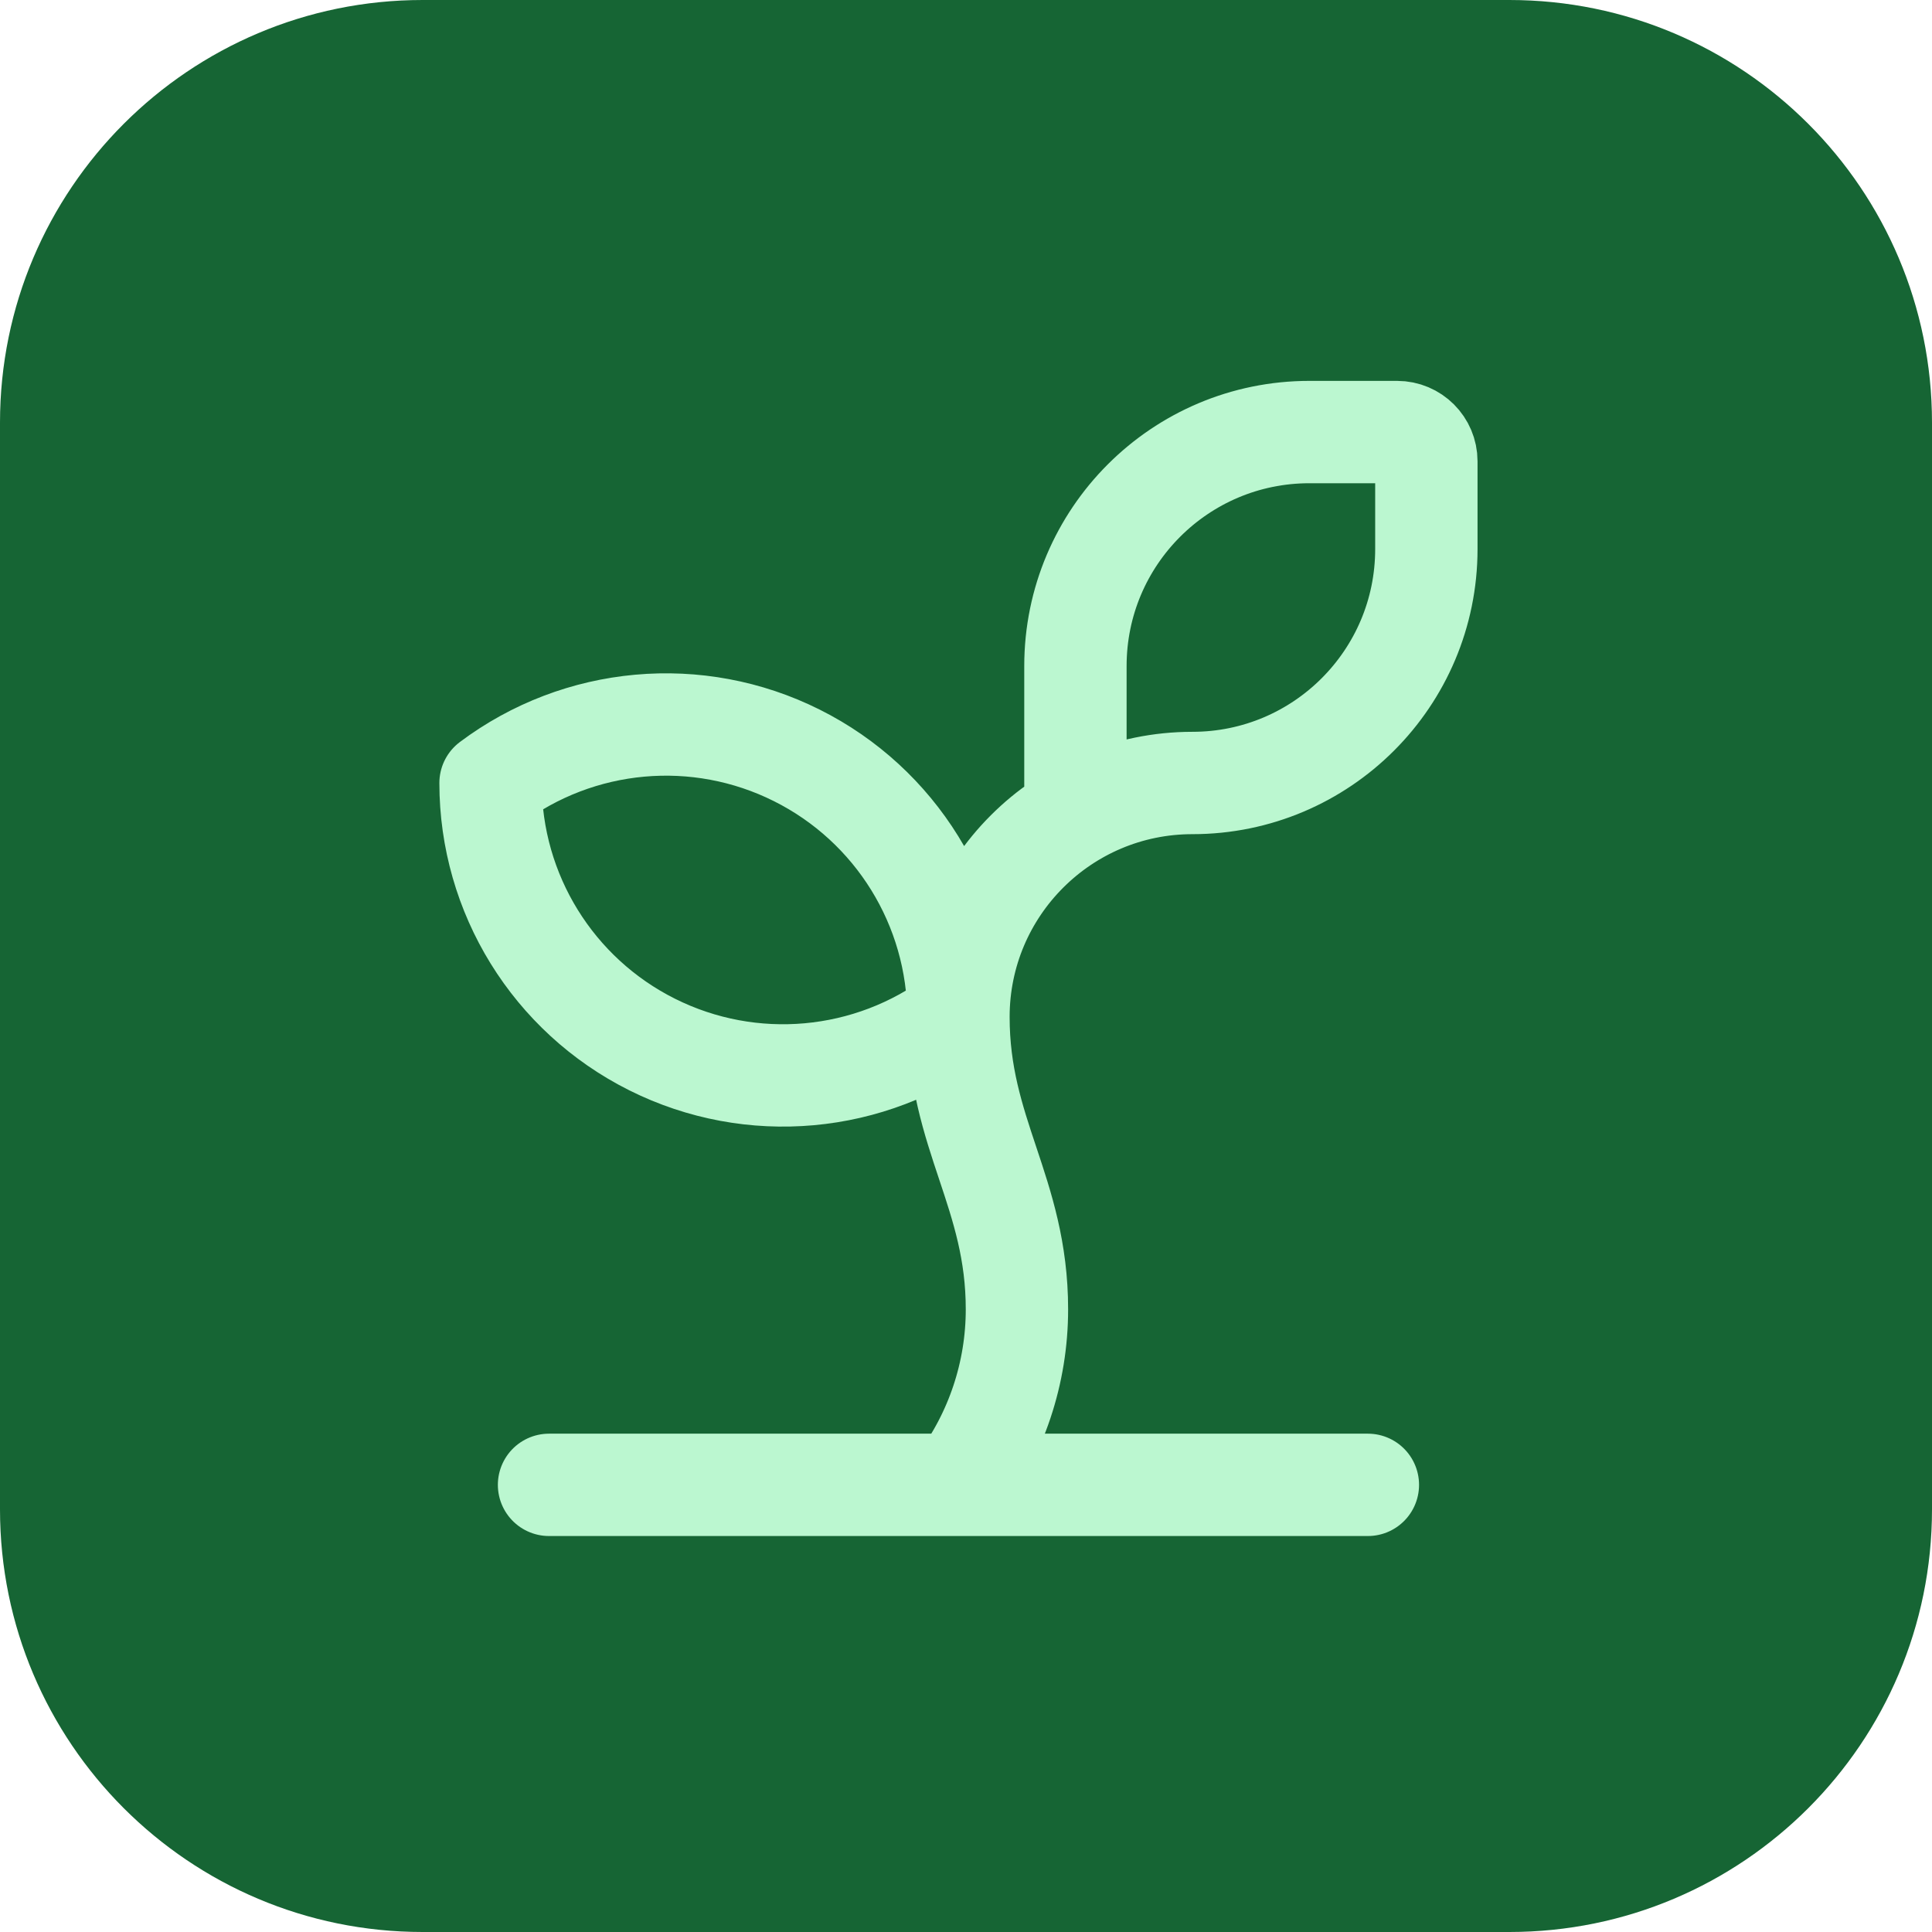
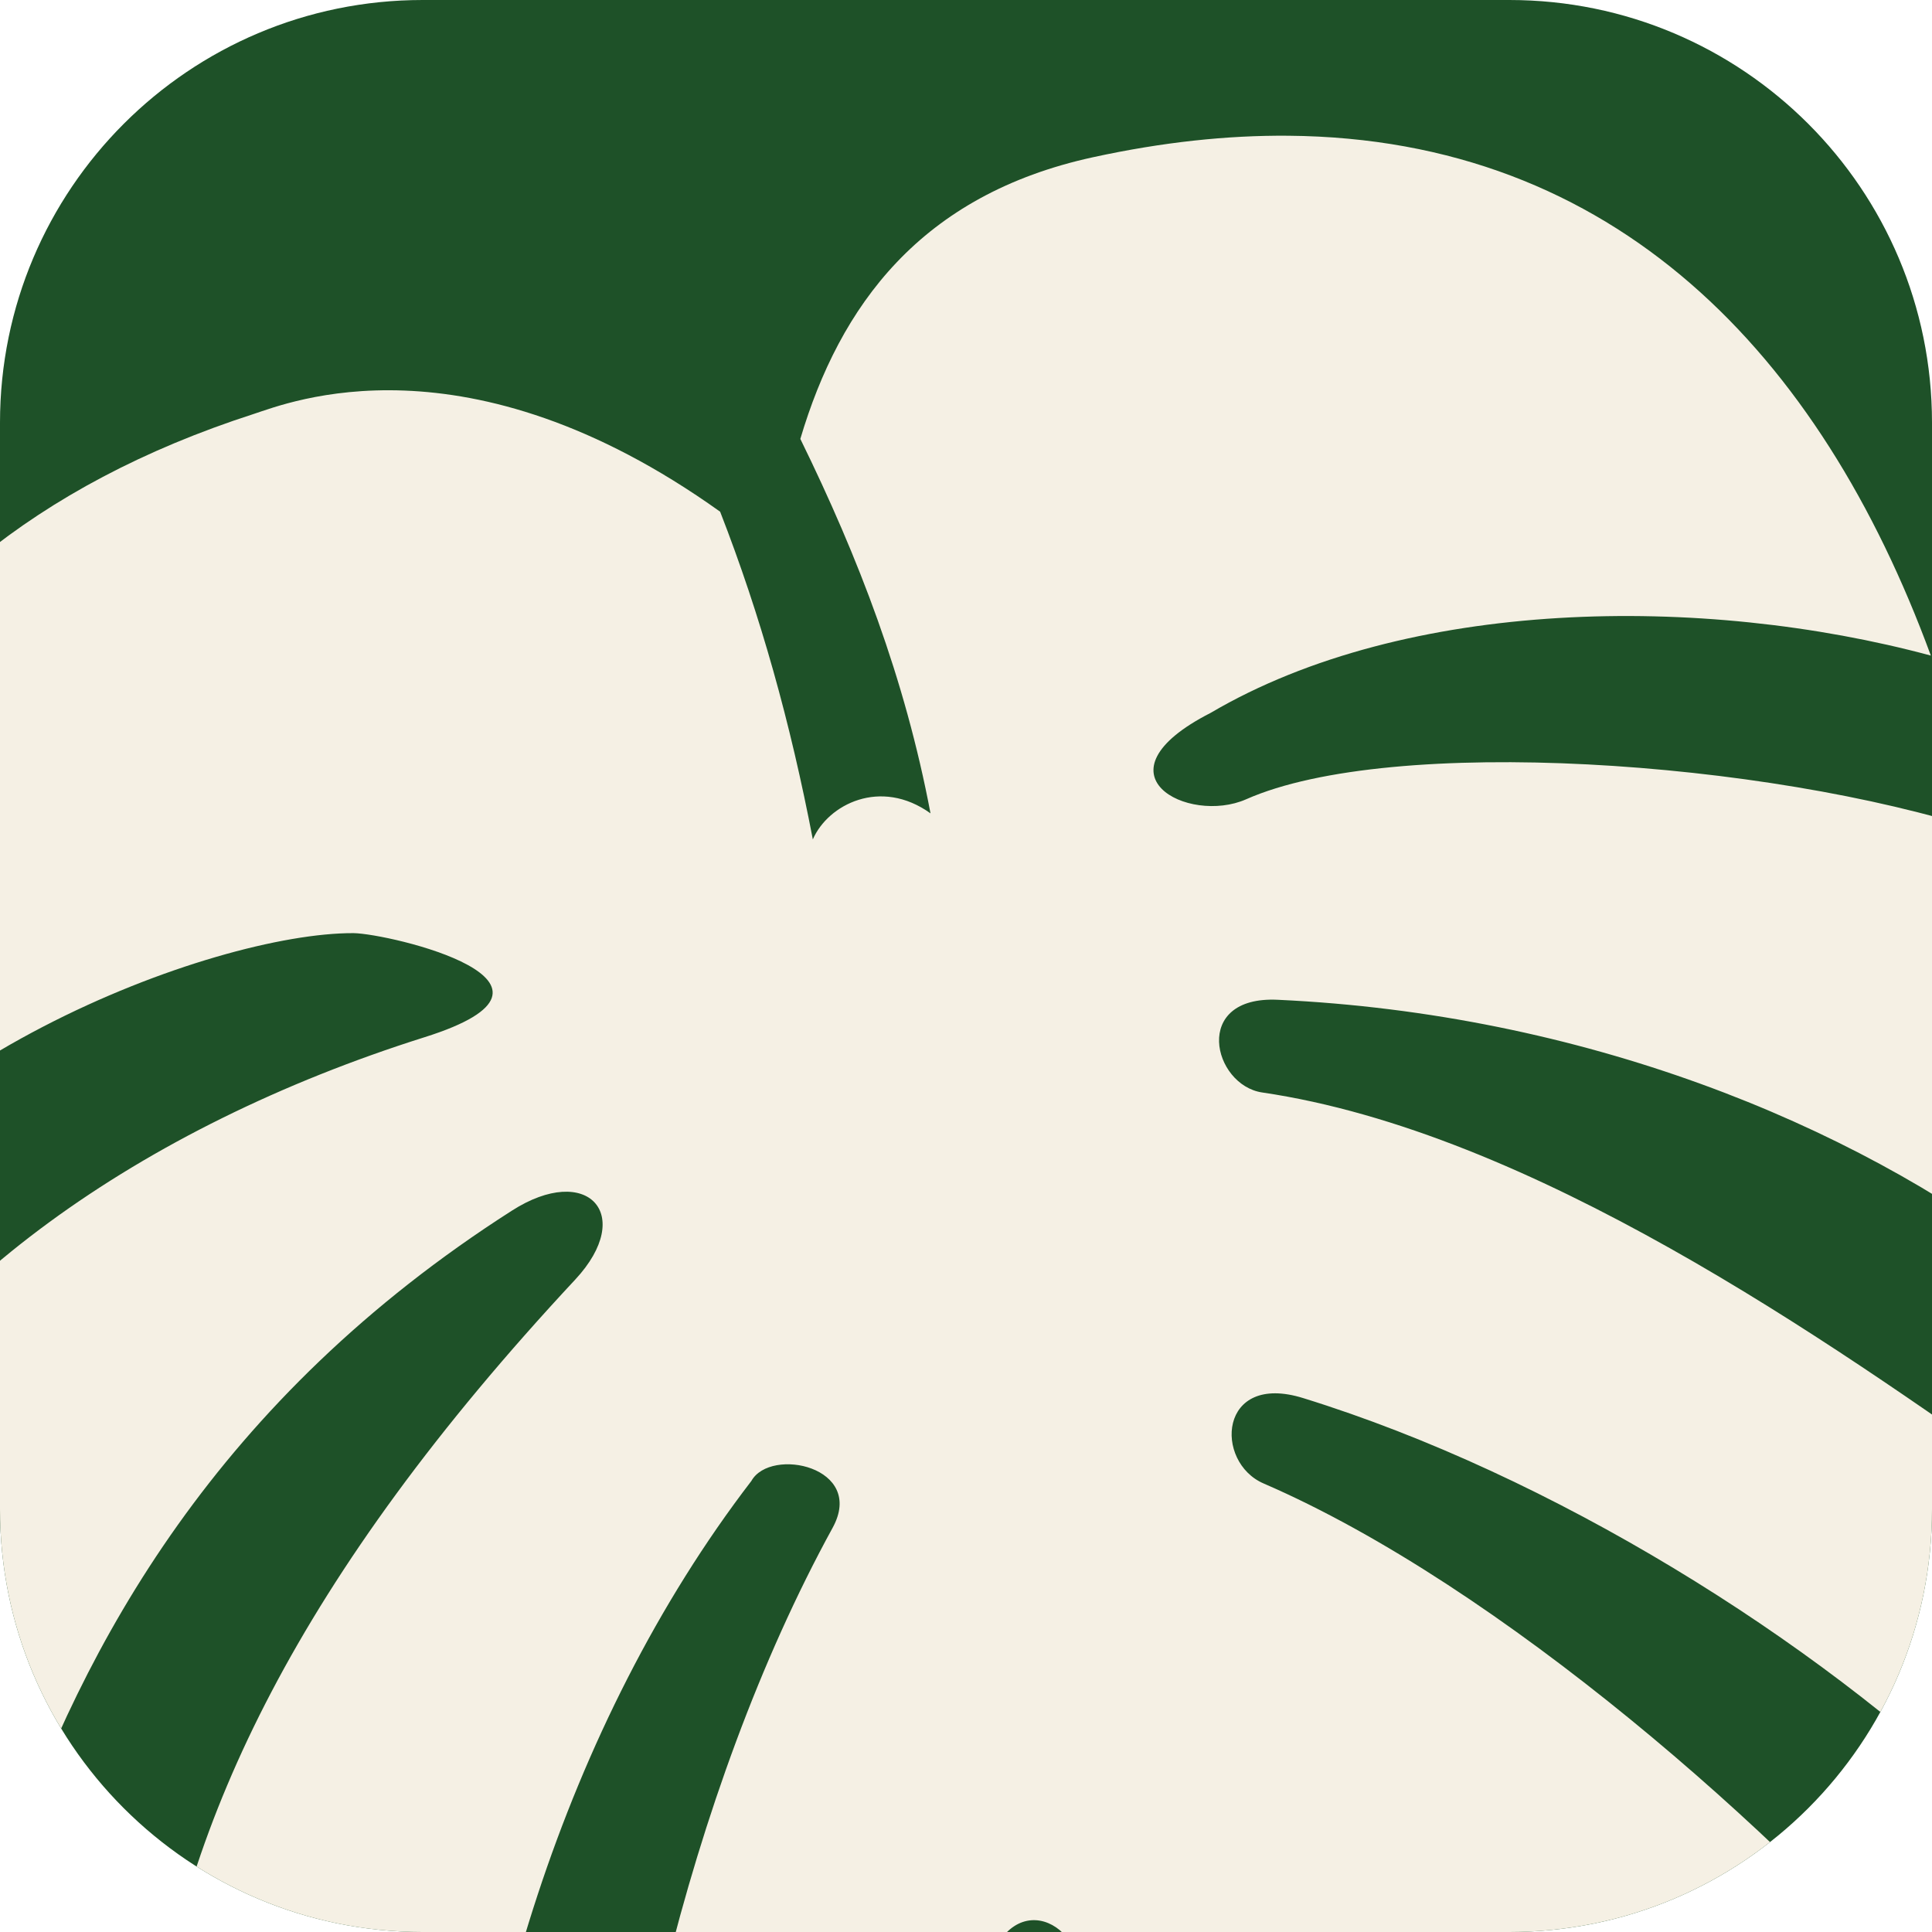
<svg xmlns="http://www.w3.org/2000/svg" viewBox="0 0 512 512" role="img" aria-label="Monstera">
-   <rect width="512" height="512" rx="112" fill="#166534" />
-   <g transform="translate(68, 68) scale(15.5)" stroke="#bbf7d0" stroke-linecap="round" stroke-linejoin="round" stroke-width="1.75" fill="none">
-     <path d="M14 9.536V7a4 4 0 0 1 4-4h1.5a.5.5 0 0 1 .5.5V5a4 4 0 0 1-4 4a4 4 0 0 0-4 4c0 2 1 3 1 5a5 5 0 0 1-1 3M4 9a5 5 0 0 1 8 4a5 5 0 0 1-8-4m1 12h14" />
+   <defs>
+     <clipPath id="icon-clip">
+       <rect width="512" height="512" rx="112" />
+     </clipPath>
+   </defs>
+   <rect width="512" height="512" rx="112" fill="#1E5128" />
+   <g clip-path="url(#icon-clip)">
+     <g transform="translate(-118 12) scale(1.38)">
+       <path fill="#F5F0E4" d="M332.9 17.37c-11.7-.1-24.2 1.23-37.5 4.13-33.1 7.21-48.6 28.49-56.2 54.09 11.2 22.86 20.1 46.01 25 71.91-9.6-6.9-19.7-1.7-22.6 5-4.3-22.4-10-42.9-17.8-62.93-48.8-34.88-83-20.9-89.6-18.76C49.64 98.12 25.54 165.7 39.84 239.1c19.32-43.4 86.56-68.7 113.56-68.6 6.9.1 47 9.5 13.6 20-54.8 17.3-98.29 48.7-116.81 86 8.78 24.5 21.34 49.1 36.89 72.4 14.42-42 40.22-89 96.72-125.1 14.5-9.3 23.8.7 12.2 13.2-53.5 57.4-75.1 104.2-81 148.6 17.4 20.3 37.2 38.9 58.5 54.7 1.6-54.4 20.3-117.7 56.3-164.6 3.7-6.6 22-2.7 15.6 9-27.9 50.9-43.2 119.9-44.5 174 25.6 15.2 52.9 26.3 80.9 31.9-15.1-35.2-18.5-80.5-6.9-120.8 5.1-17.8 20.8-8.1 17.6 4.2-10 38.8 8.6 87.5 28.1 120.6 20.7.1 41.6-3.1 62.3-10.2 11.8-4 22.7-12.3 32.7-23.8-11.3-22.8-27-44.1-46.6-57.2-7.4-5-3.2-23.6 10.2-14.8 19.1 12.6 37.6 29.7 52.8 48.7 9.8-16.8 18.2-37 25-59.4-29.7-34.7-83.3-82-128.8-101.7-9.6-4.1-8.7-21.5 7.6-16.4 47.8 14.8 98 46.2 131.1 78 3.9-19.9 6.7-40.8 8.1-61.9-39-27.6-95.5-67.2-147.1-74.8-9.5-1.4-13.6-18.6 3-17.8 58.3 2.7 109.8 23.5 145.1 50.5-.5-28.6-3.6-56.7-9.7-82.9-41.7-13.6-113.5-18.5-141.5-6.1-11.1 4.9-29.9-4.8-6.8-16.6 37.6-22.1 94.5-22.8 138.3-11-21.3-57.97-60.7-99.32-123.4-99.83z" />
+     </g>
  </g>
</svg>
